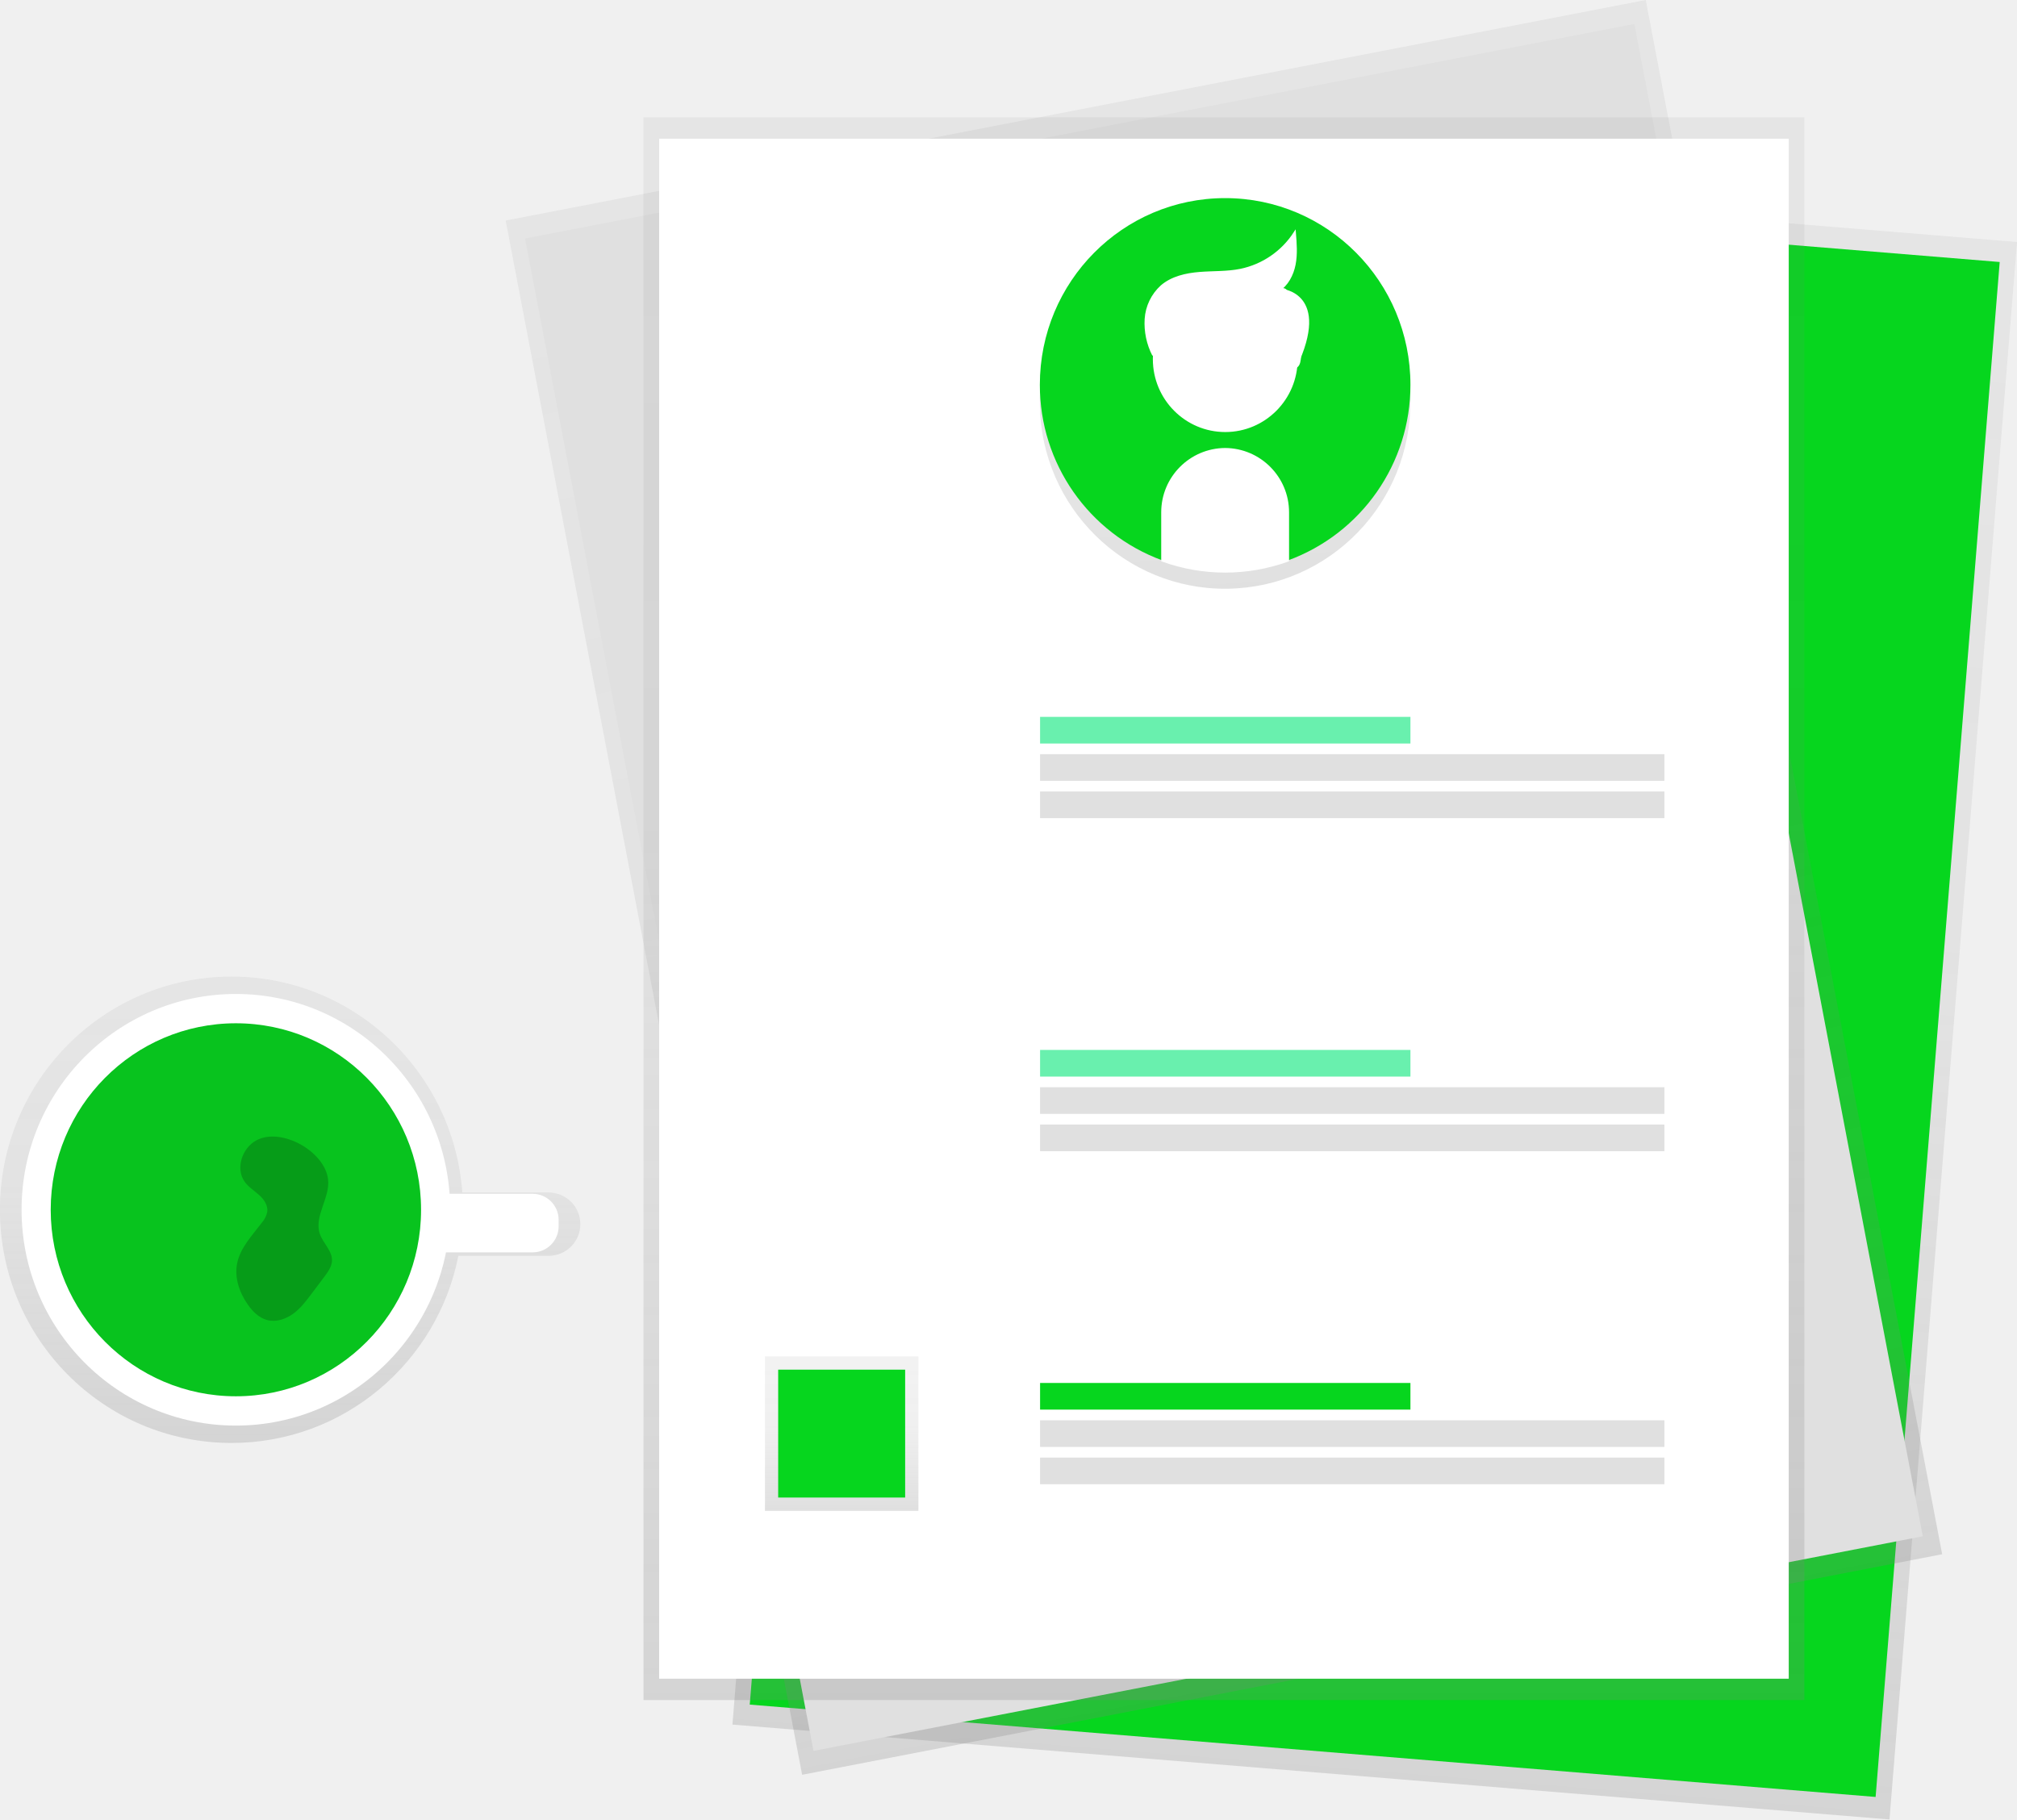
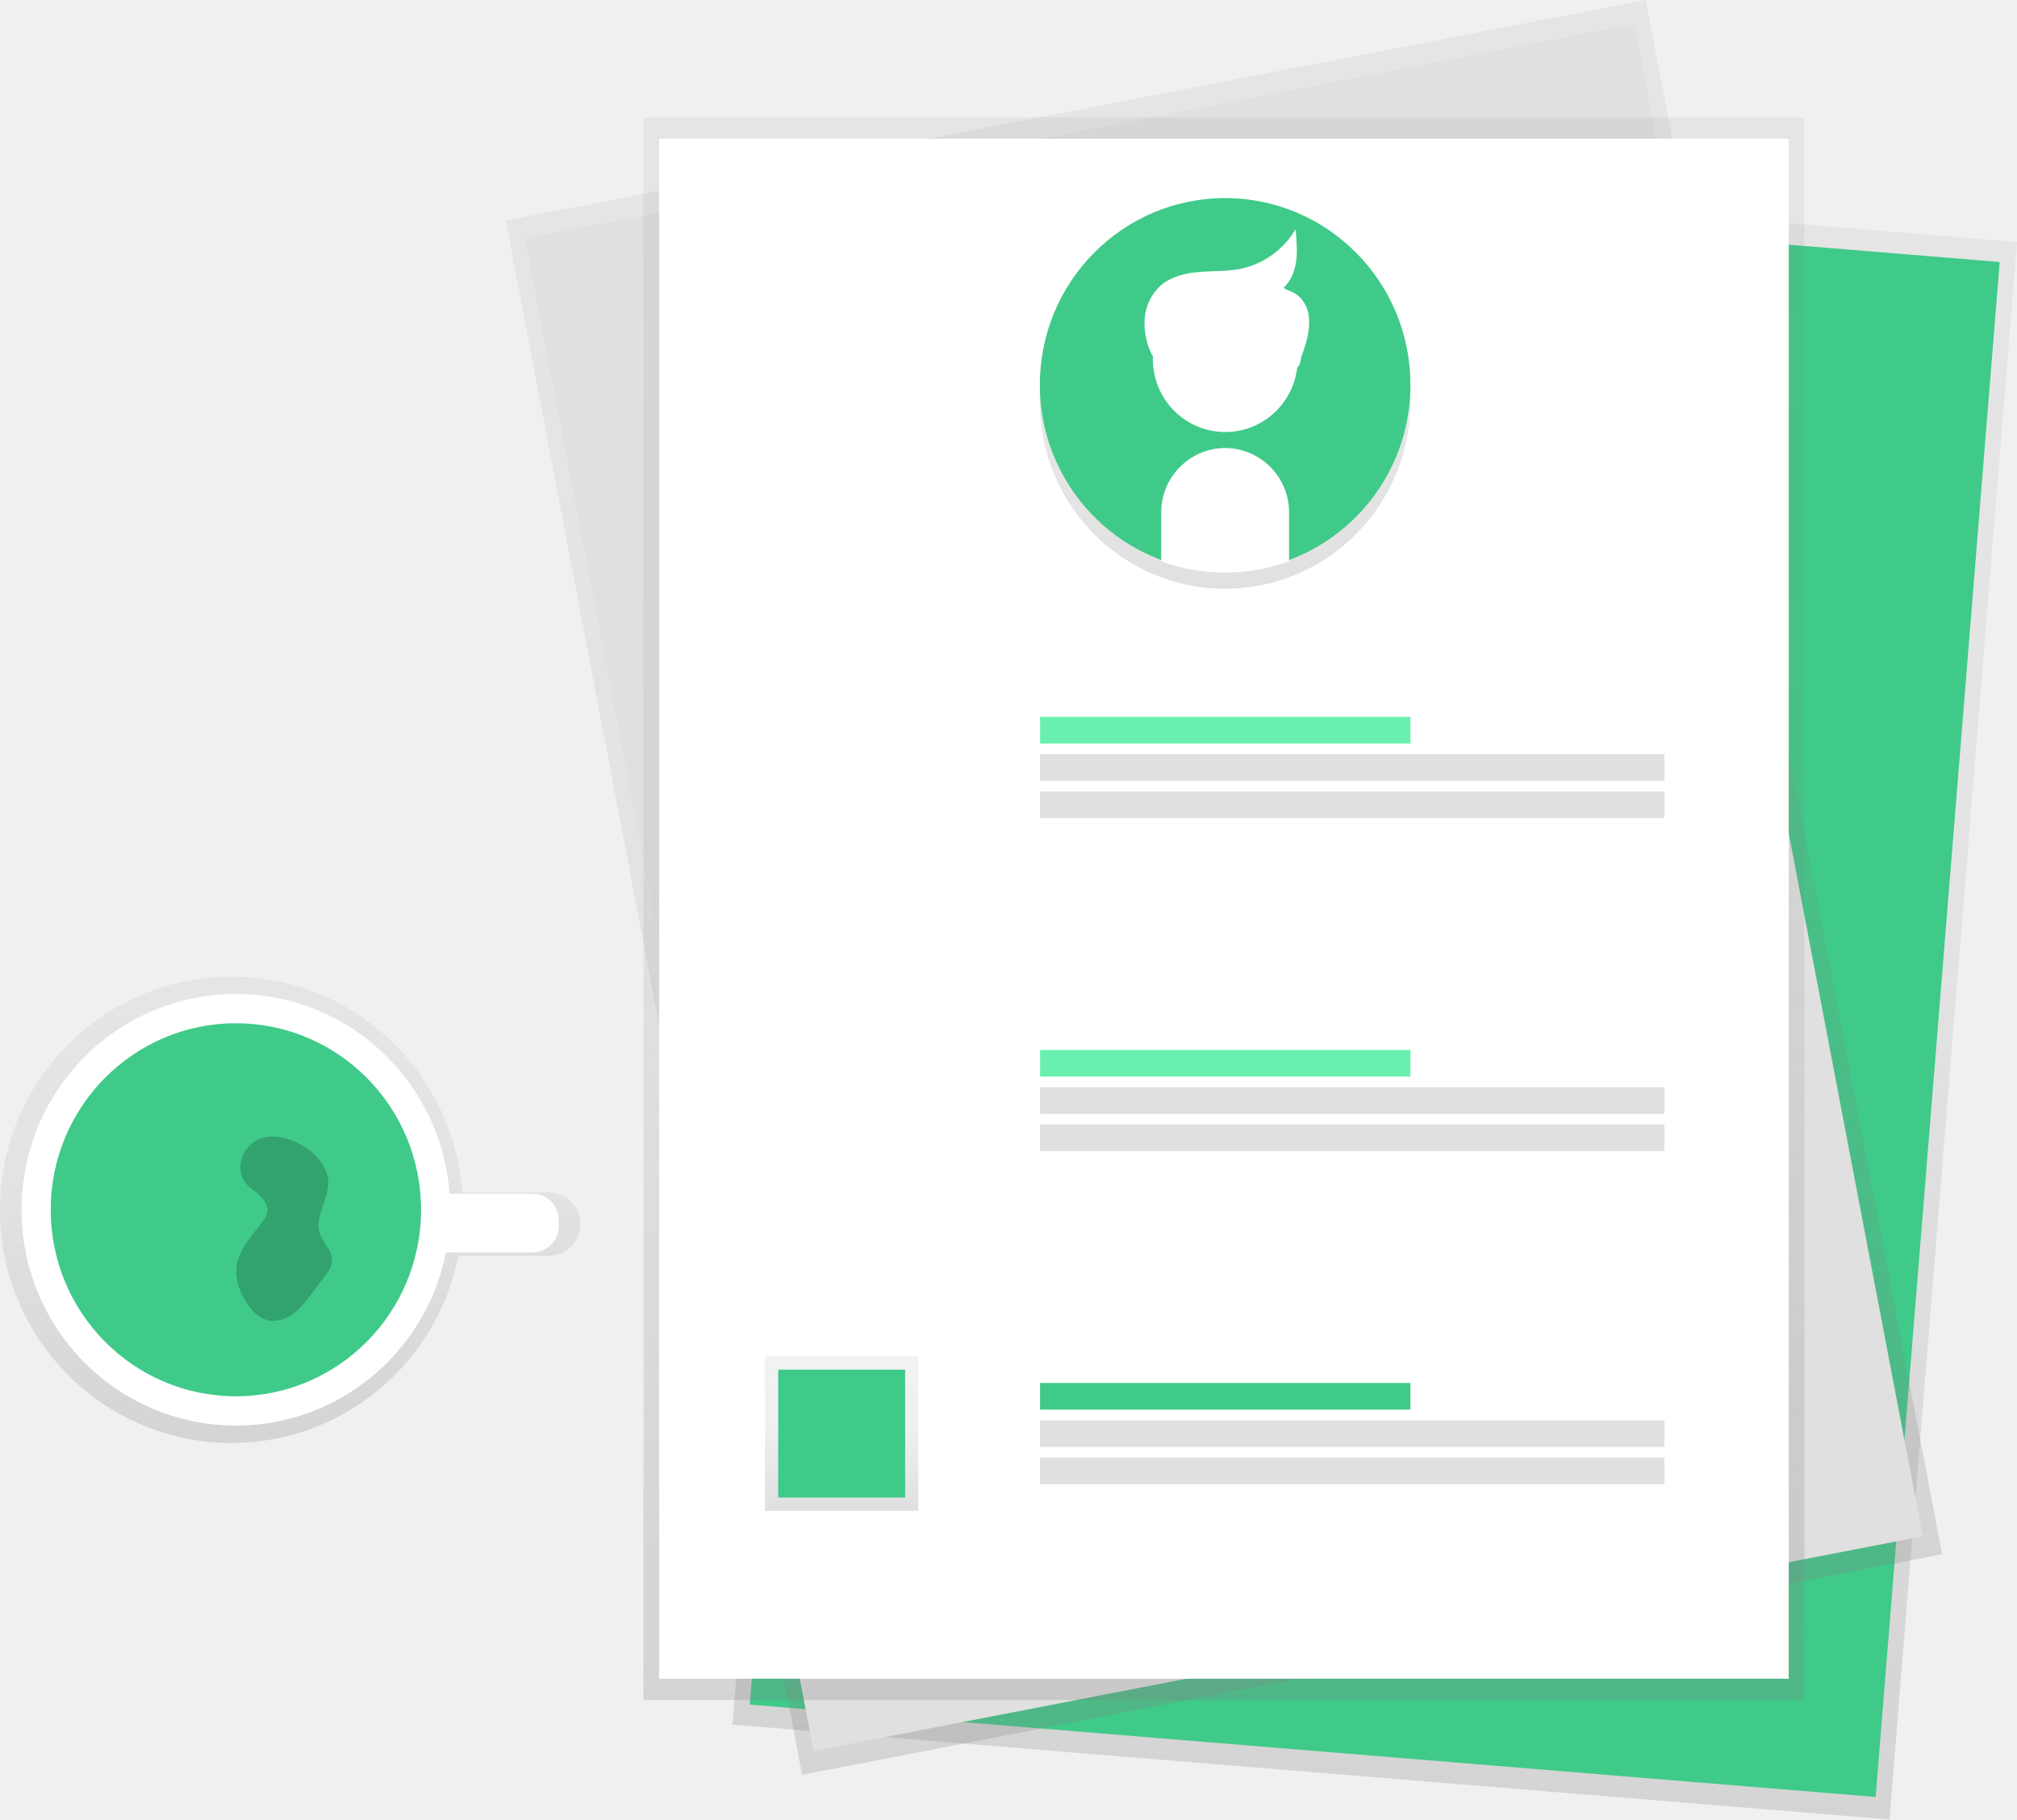
<svg xmlns="http://www.w3.org/2000/svg" xmlns:xlink="http://www.w3.org/1999/xlink" id="062a65d4-6310-416e-8fb8-777315adf84b" data-name="Layer 1" width="853.53" height="770" viewBox="0 0 853.53 770">
  <defs>
    <linearGradient id="7db19e5e-7cc3-41df-8a16-c81cf46c1195" x1="758.38" y1="801.59" x2="758.38" y2="131.56" gradientTransform="translate(-136.27 -110.44) rotate(4.65)" gradientUnits="userSpaceOnUse">
      <stop offset="0" stop-color="gray" stop-opacity="0.25" />
      <stop offset="0.54" stop-color="gray" stop-opacity="0.12" />
      <stop offset="1" stop-color="gray" stop-opacity="0.1" />
    </linearGradient>
    <linearGradient id="87908c47-1c47-4a2f-b745-20cb7009bb75" x1="685.97" y1="797.2" x2="685.97" y2="126.94" gradientTransform="translate(-242.89 51.18) rotate(-10.87)" xlink:href="#7db19e5e-7cc3-41df-8a16-c81cf46c1195" />
    <linearGradient id="f482b758-09b8-4320-b57c-ecd1bdf3658e" x1="517.93" y1="719.46" x2="517.93" y2="49.68" gradientTransform="matrix(1, 0, 0, 1, 0, 0)" xlink:href="#7db19e5e-7cc3-41df-8a16-c81cf46c1195" />
    <linearGradient id="720977dd-28dd-4cd1-b9d4-02f8d793e7ce" x1="553.48" y1="380.79" x2="559.93" y2="535.01" gradientTransform="matrix(-1, 0.01, -0.01, -1, 1253.94, 688.13)" gradientUnits="userSpaceOnUse">
      <stop offset="0" stop-opacity="0.12" />
      <stop offset="0.55" stop-opacity="0.09" />
      <stop offset="1" stop-opacity="0.02" />
    </linearGradient>
    <linearGradient id="e8979000-d63e-4fe0-8af1-0dfdd65d3420" x1="356.17" y1="639.4" x2="356.17" y2="574" gradientTransform="matrix(1, 0, 0, 1, 0, 0)" xlink:href="#7db19e5e-7cc3-41df-8a16-c81cf46c1195" />
    <linearGradient id="3889af47-bc7c-4009-b8ee-af9d60c73d61" x1="296" y1="675.66" x2="296" y2="478.3" gradientTransform="matrix(1, 0, 0, 1, 0, 0)" xlink:href="#7db19e5e-7cc3-41df-8a16-c81cf46c1195" />
  </defs>
  <polygon points="799.57 770 309.95 729.85 363.91 62.28 853.53 102.43 799.57 770" fill="url(#7db19e5e-7cc3-41df-8a16-c81cf46c1195)" />
-   <polygon points="793.7 760.47 317.27 721.39 369.78 71.81 846.21 110.88 793.7 760.47" fill="#06d61e" />
+   <polygon points="793.7 760.47 317.27 721.39 369.78 71.81 846.21 110.88 793.7 760.47" fill="#3fca89" />
  <polygon points="821.86 657.75 339.44 751.09 214 93.34 696.42 0 821.86 657.75" fill="url(#87908c47-1c47-4a2f-b745-20cb7009bb75)" />
  <polygon points="813.67 650.15 344.25 740.98 222.19 100.94 691.61 10.12 813.67 650.15" fill="#e0e0e0" />
  <rect x="272.31" y="49.68" width="491.24" height="669.78" fill="url(#f482b758-09b8-4320-b57c-ecd1bdf3658e)" />
  <rect x="278.93" y="58.7" width="478.01" height="651.73" fill="#fff" />
  <path d="M613.25,236.15c.52,43.61,36.05,78.54,79.35,78s78-36.31,77.46-79.93a79,79,0,0,0-52.75-73.69l.24,20.34A26.73,26.73,0,0,1,691.32,208h0a26.72,26.72,0,0,1-26.87-26.42l-.24-20.34A79,79,0,0,0,613.25,236.15Z" transform="translate(-173.24 -65)" fill="url(#720977dd-28dd-4cd1-b9d4-02f8d793e7ce)" />
-   <path d="M770.09,227.84c0-43.62-35.1-79-78.41-79s-78.41,35.36-78.41,79a79,79,0,0,0,51.86,74.33V281.83a26.72,26.72,0,0,1,26.55-26.74h0a26.72,26.72,0,0,1,26.55,26.74v20.35A79,79,0,0,0,770.09,227.84Z" transform="translate(-173.24 -65)" fill="#06d61e" />
+   <path d="M770.09,227.84c0-43.62-35.1-79-78.41-79s-78.41,35.36-78.41,79a79,79,0,0,0,51.86,74.33V281.83a26.72,26.72,0,0,1,26.55-26.74h0a26.72,26.72,0,0,1,26.55,26.74v20.35A79,79,0,0,0,770.09,227.84Z" transform="translate(-173.24 -65)" fill="#3fca89" />
  <ellipse cx="518.49" cy="151.98" rx="30.14" ry="30.36" fill="#fff" stroke="#fff" stroke-miterlimit="10" />
  <path d="M691.68,255.09h0a26.72,26.72,0,0,0-26.55,26.74v20.35a78.17,78.17,0,0,0,53.1,0V281.83A26.72,26.72,0,0,0,691.68,255.09Z" transform="translate(-173.24 -65)" fill="#fff" stroke="#fff" stroke-miterlimit="10" />
  <path d="M661.33,215.3A29.63,29.63,0,0,1,658.12,200a20.48,20.48,0,0,1,6.68-13.85c4.39-3.77,10.34-5.1,16.09-5.56s11.58-.18,17.24-1.31a36,36,0,0,0,23-15.72c.36,4.45.72,9-.13,13.36s-3.09,8.7-6.87,11c4.58-2.13,4.08,2.87,3.09,5.86,2.27,2.76,7.78,3.22,8.06,6.79s.23,7.26-1.15,10.55.1,9.1-3.44,9.35" transform="translate(-173.24 -65)" fill="#fff" stroke="#fff" stroke-miterlimit="10" />
  <path d="M715.81,187.26s21,1.85,6.06,33.29" transform="translate(-173.24 -65)" fill="#fff" />
  <rect x="323.71" y="574" width="64.93" height="65.4" fill="url(#e8979000-d63e-4fe0-8af1-0dfdd65d3420)" />
-   <rect x="329.3" y="579.64" width="53.73" height="54.12" fill="#06d61e" />
+   <rect x="329.3" y="579.64" width="53.73" height="54.12" fill="#3fca89" />
  <rect x="440.13" y="303.38" width="156.72" height="11.28" fill="#69f0ae" />
  <rect x="440.13" y="319.17" width="264.19" height="11.28" fill="#e0e0e0" />
  <rect x="440.13" y="334.95" width="264.19" height="11.28" fill="#e0e0e0" />
  <rect x="440.13" y="444.33" width="156.72" height="11.28" fill="#69f0ae" />
  <rect x="440.13" y="460.11" width="264.19" height="11.28" fill="#e0e0e0" />
  <rect x="440.13" y="475.9" width="264.19" height="11.28" fill="#e0e0e0" />
-   <rect x="440.13" y="585.27" width="156.72" height="11.28" fill="#06d61e" />
+   <rect x="440.13" y="585.27" width="156.72" height="11.28" fill="#3fca89" />
  <rect x="440.13" y="601.06" width="264.19" height="11.28" fill="#e0e0e0" />
  <rect x="440.13" y="616.85" width="264.19" height="11.28" fill="#e0e0e0" />
  <path d="M405.46,569.67H368.88c-3.72-51.08-46-91.37-97.67-91.37-54.11,0-98,44.18-98,98.68s43.86,98.68,98,98.68c47.48,0,87.06-34,96-79.19h38.21a13.4,13.4,0,0,0,0-26.8Z" transform="translate(-173.24 -65)" fill="url(#3889af47-bc7c-4009-b8ee-af9d60c73d61)" />
  <path d="M273.05,485.65c-50.08,0-90.68,40.89-90.68,91.33s40.6,91.33,90.68,91.33,90.68-40.89,90.68-91.33S323.13,485.65,273.05,485.65Zm0,169.14c-42.66,0-77.24-34.83-77.24-77.8s34.58-77.8,77.24-77.8S350.29,534,350.29,577,315.71,654.78,273.05,654.78Z" transform="translate(-173.24 -65)" fill="#fff" />
  <path d="M182.66,505.22h42.73a11,11,0,0,1,11,11V519a11,11,0,0,1-11,11H182.66a0,0,0,0,1,0,0V505.22A0,0,0,0,1,182.66,505.22Z" fill="#fff" />
-   <ellipse cx="99.82" cy="511.98" rx="78.36" ry="78.93" fill="#08C31E" />
+   <ellipse cx="99.82" cy="511.98" rx="78.36" ry="78.93" fill="#3fca89" />
  <path d="M281.81,547.55c-6.11,3.2-9.06,12-5,17.62,1.62,2.23,4,3.71,6.07,5.55s3.82,4.41,3.46,7.15a10,10,0,0,1-2.25,4.51c-4.11,5.44-9.18,10.61-10.51,17.31-1.2,6.08,1,12.44,4.58,17.49,2,2.87,4.69,5.53,8.08,6.45,3.75,1,7.81-.32,11-2.61s5.54-5.45,7.88-8.56l5.45-7.24c1.49-2,3-4.13,3.16-6.61.19-4.26-3.8-7.45-5.16-11.48-2.52-7.48,4.43-15.21,3.5-23.06C310.64,552.21,292.34,542,281.81,547.55Z" transform="translate(-173.24 -65)" opacity="0.2" />
</svg>
